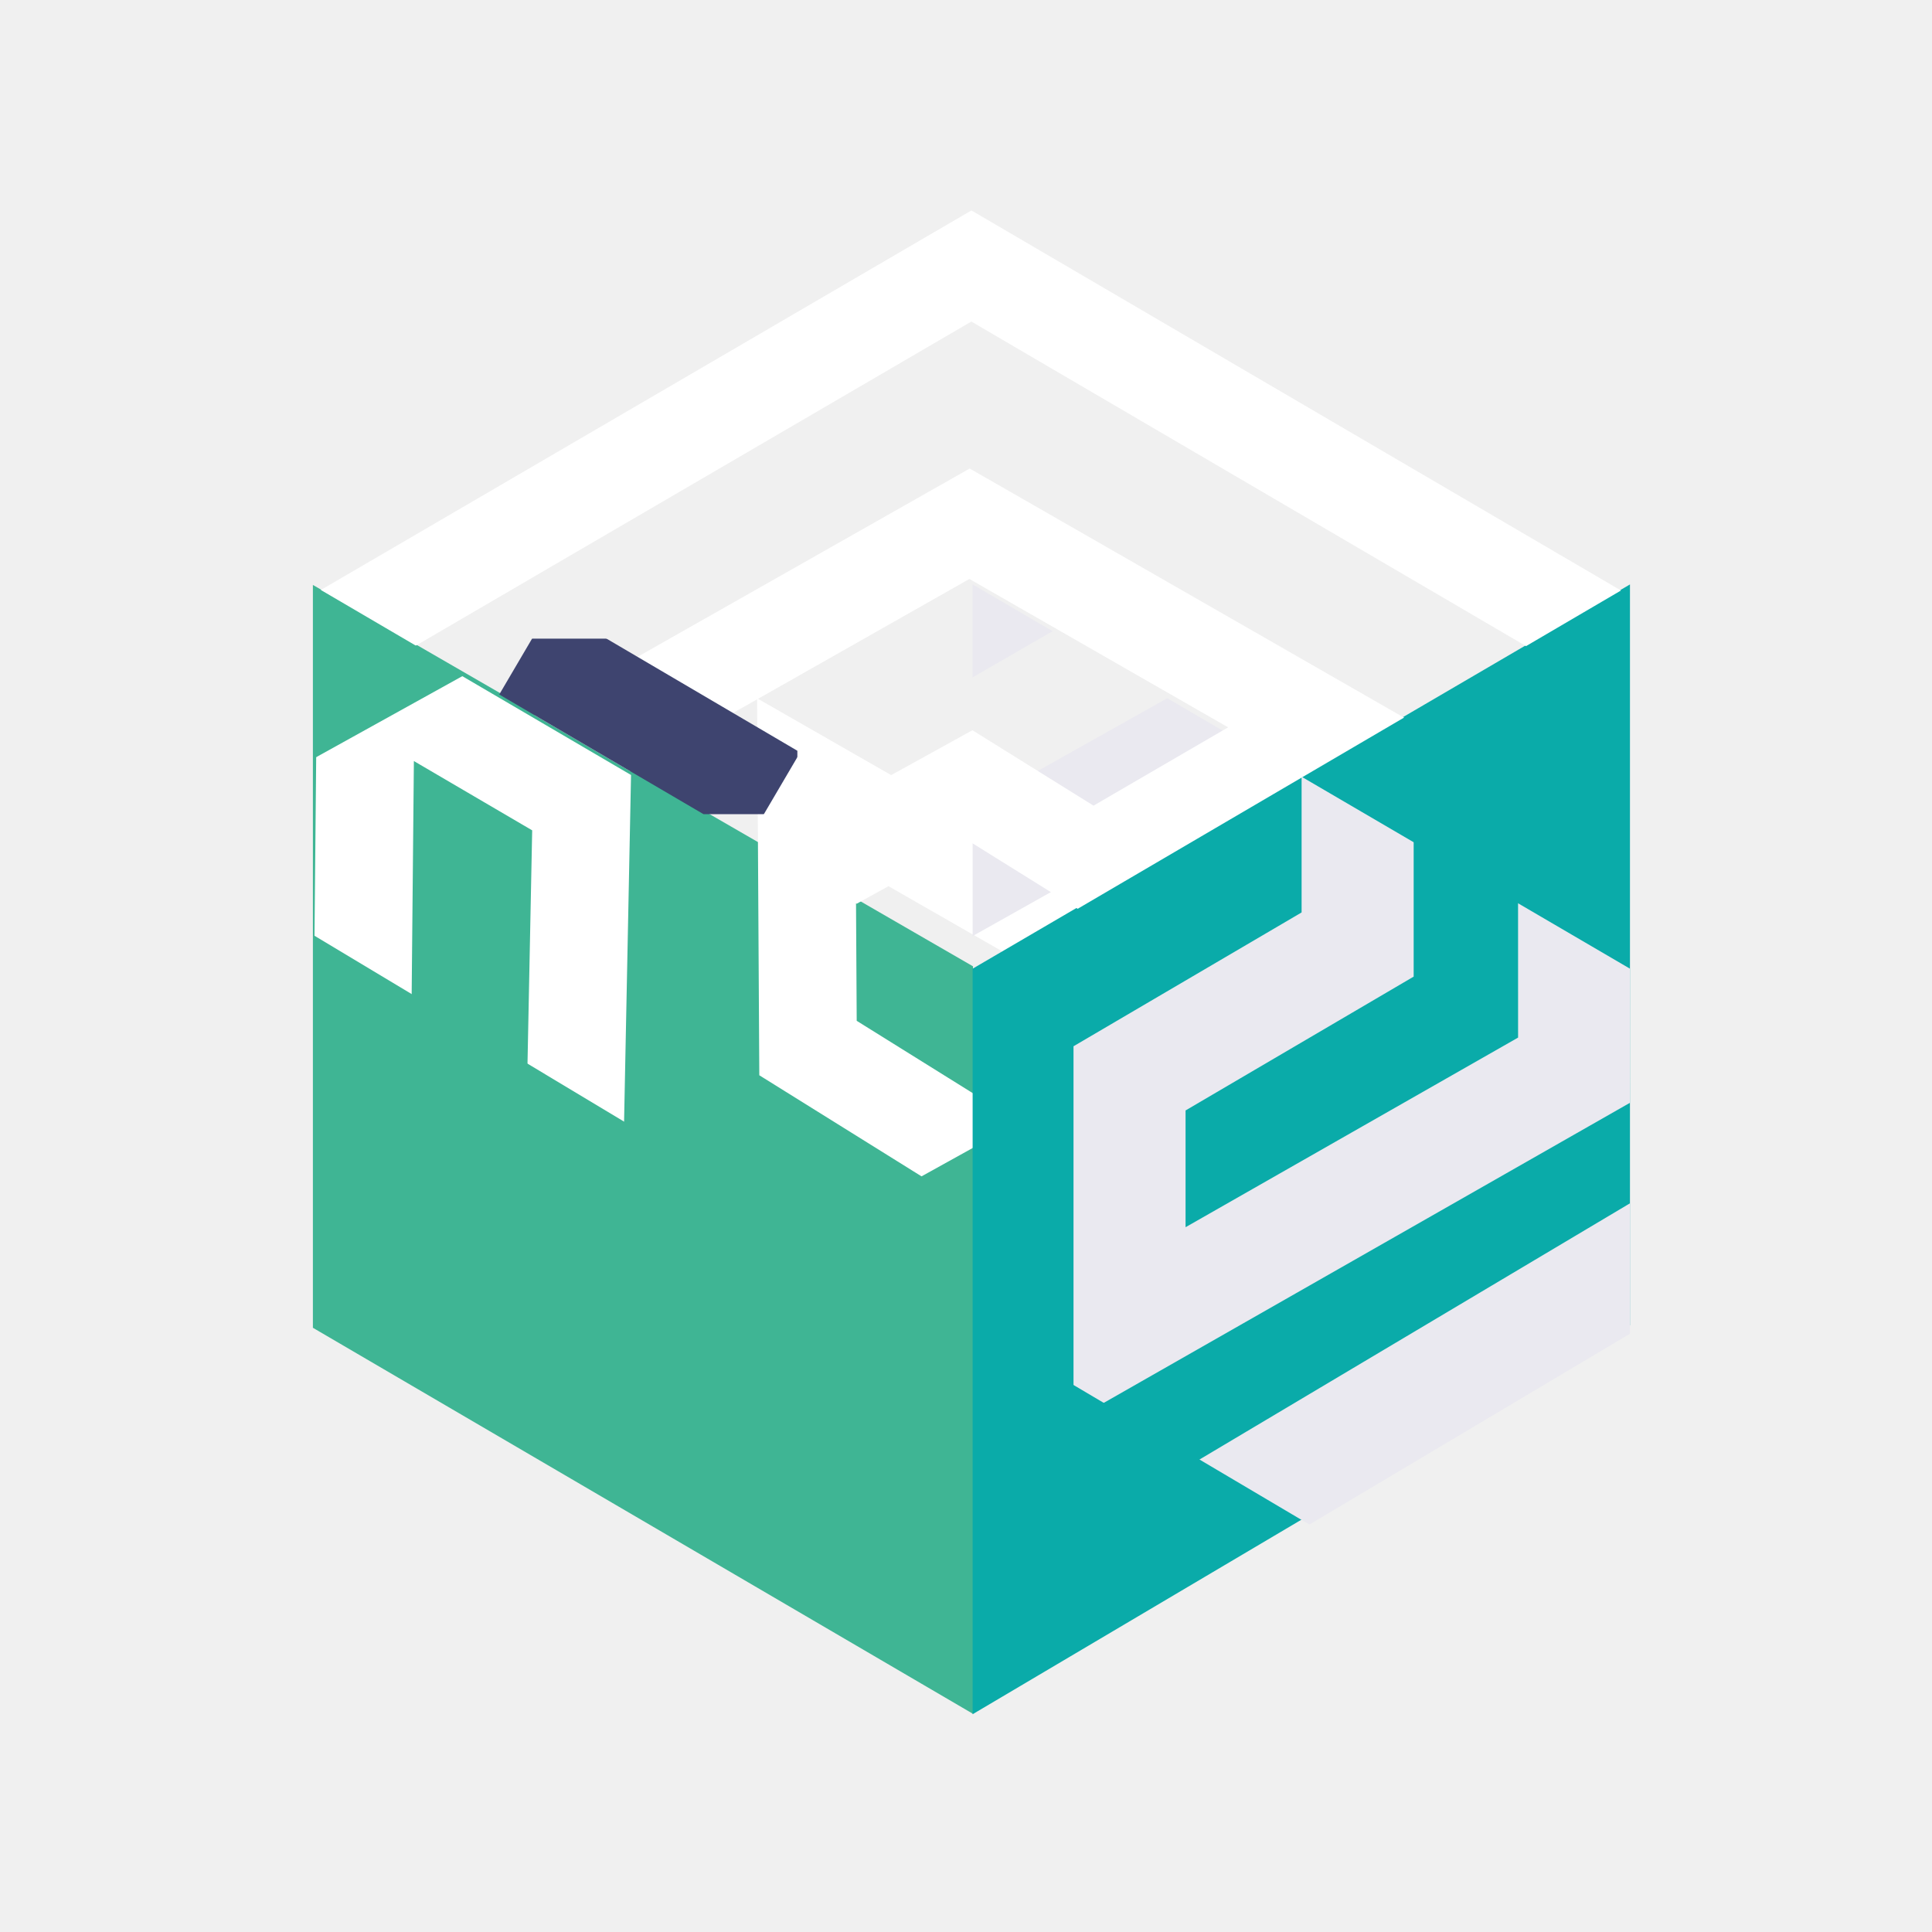
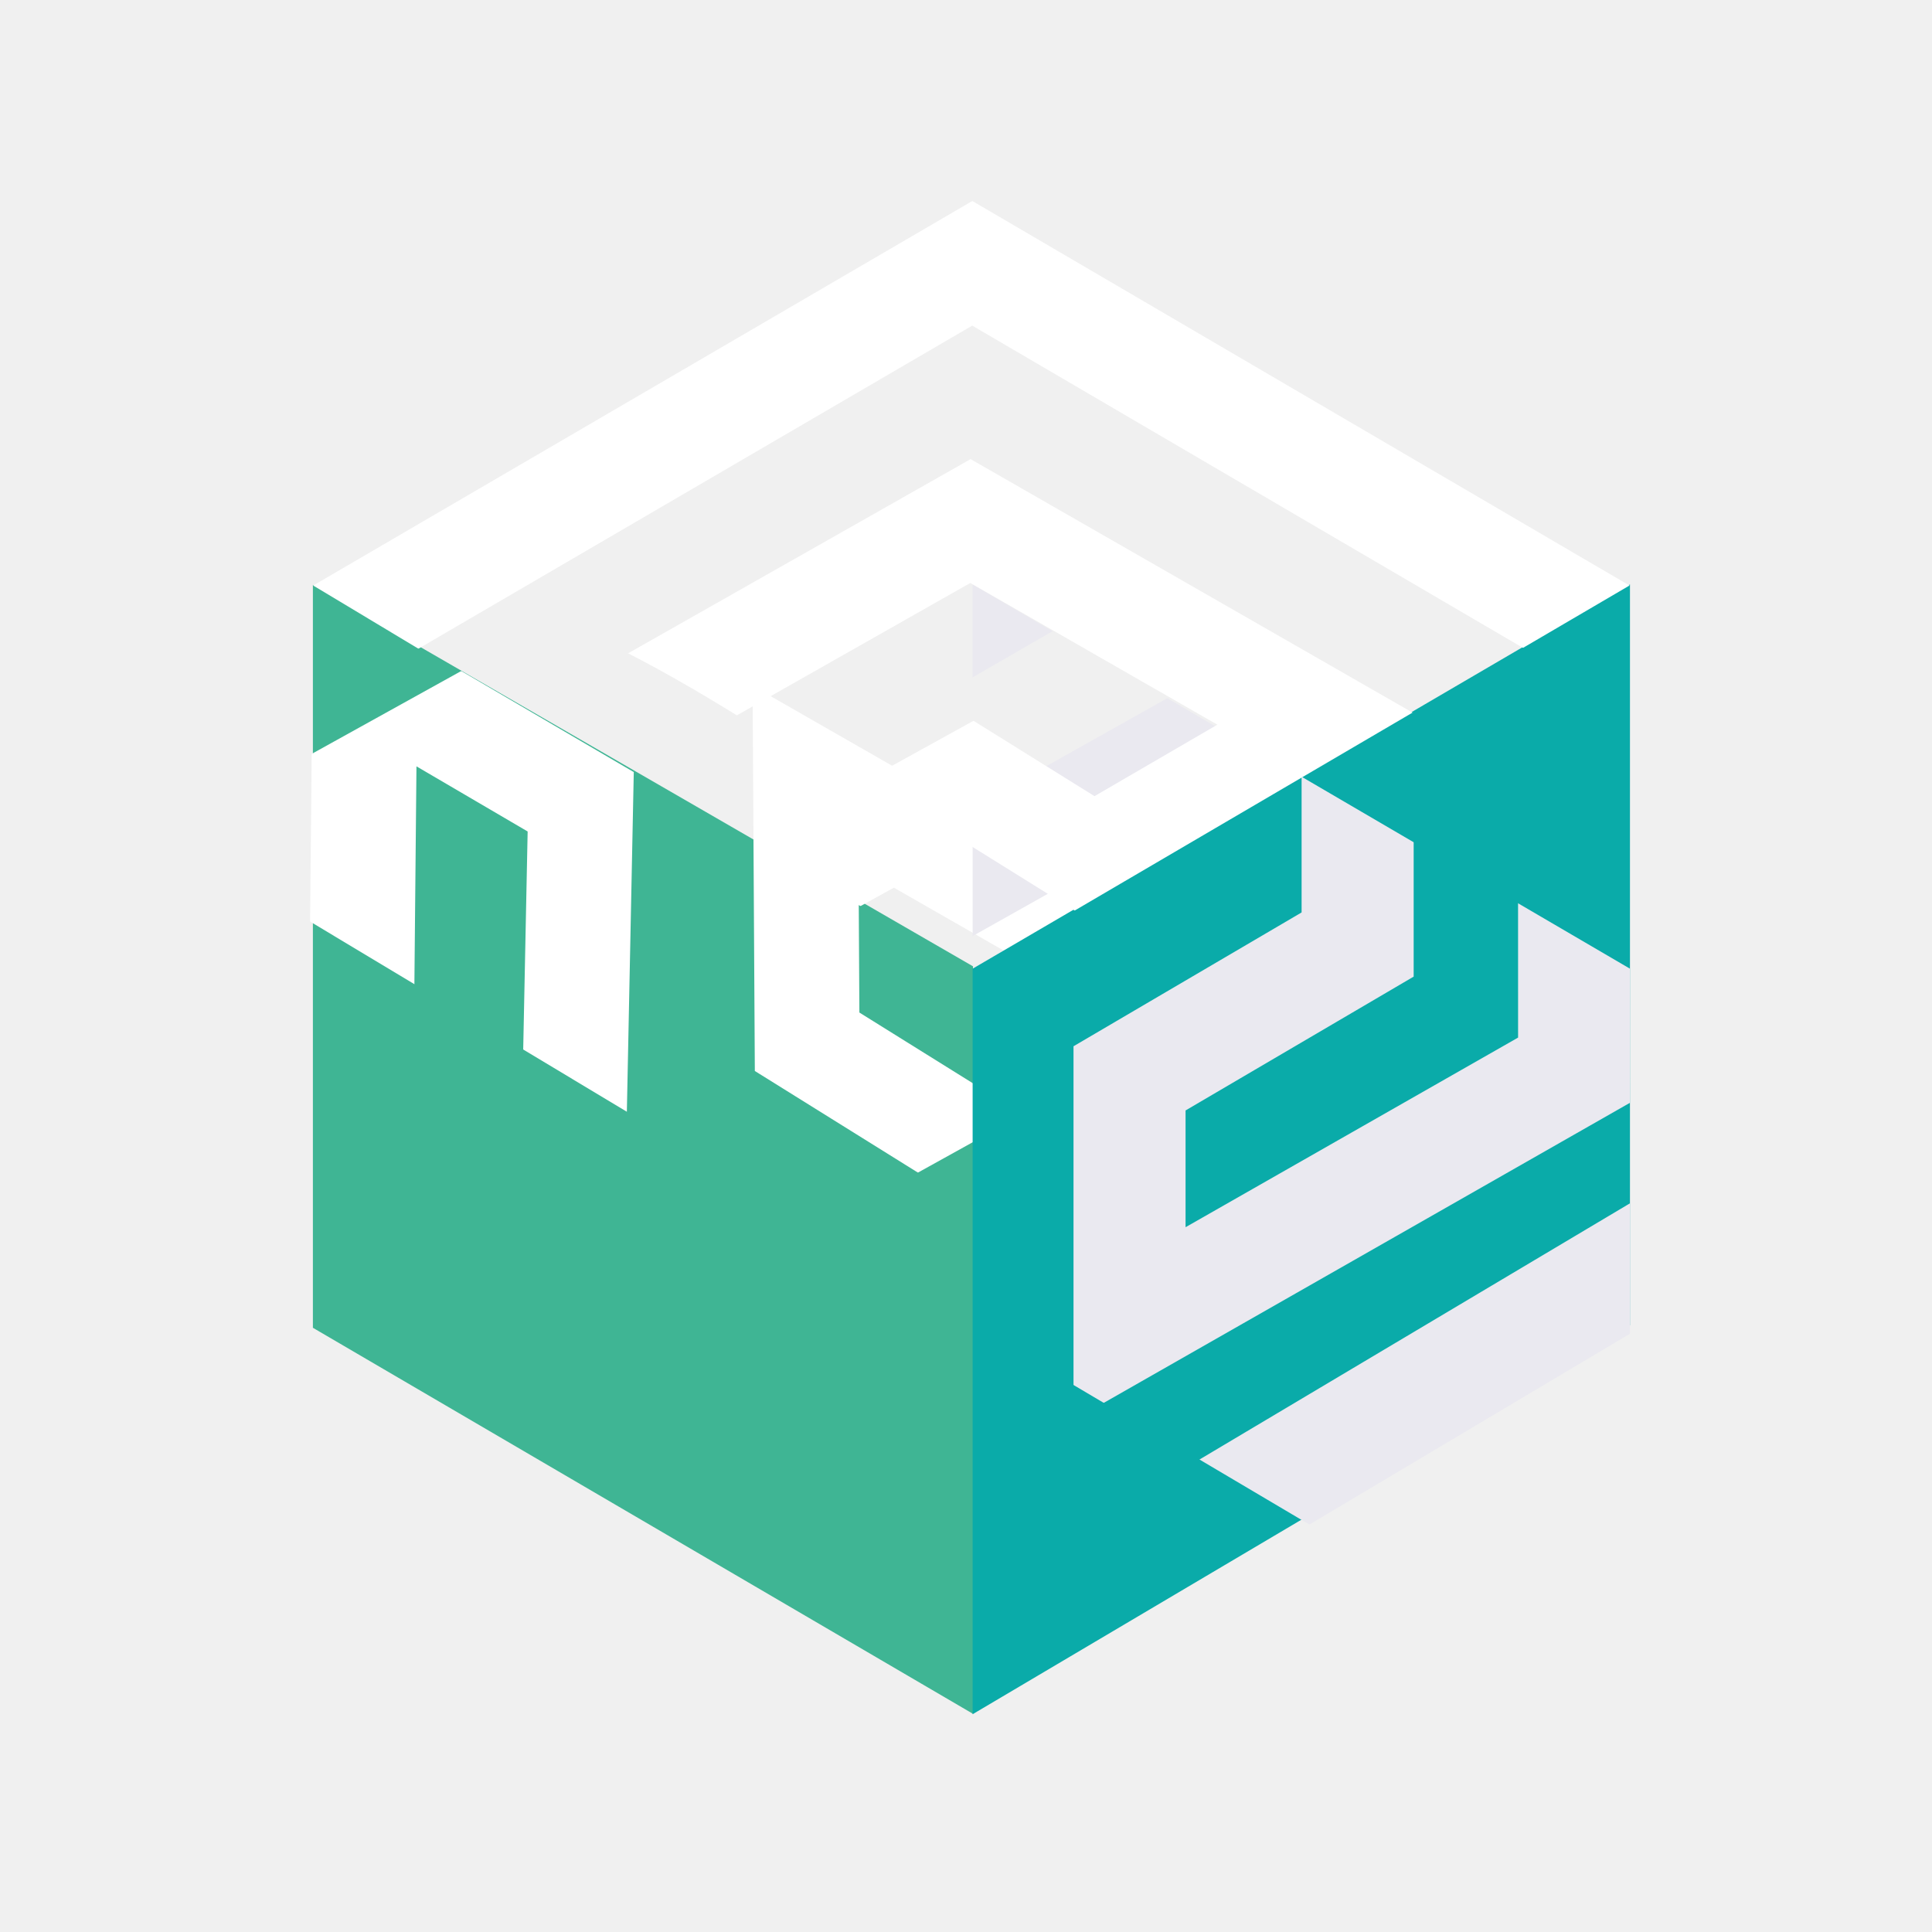
<svg xmlns="http://www.w3.org/2000/svg" xmlns:xlink="http://www.w3.org/1999/xlink" width="2155px" height="2155px" viewBox="0 0 2155 2155" version="1.1">
  <defs>
    <polygon id="path-1" points="736.511 1260.074 0.216 834.666 0.216 0.875 736.511 431.494" />
    <polygon id="path-3" points="733.558 1260.232 0.354 831.627 0.354 0.039 733.558 433.856" />
-     <polygon id="path-5" points="736.083 0.098 1471.324 430.849 736.083 861.6 0.843 430.849" />
+     <path d="M736.083,0.098 L975.704,140.483 L959.717,261.219 C959.717,261.219 1109.635,360.29 1202.381,391.041 C1262.558,410.993 1243.486,294.036 1243.486,294.036 L1471.324,430.849 L736.083,861.6 L0.843,430.849 L736.083,0.098 Z" id="path-5" />
  </defs>
  <g id="icon-dark" stroke="none" stroke-width="1" fill="none" fill-rule="evenodd">
    <g id="Cube-Main" transform="translate(1083.218, 1066.562) scale(-1, -1) translate(-1083.218, -1066.562) translate(346.7185, 220.5625)">
      <g id="triange" transform="translate(734.1969, 0.031032)">
        <mask id="mask-2" fill="white">
          <use xlink:href="#path-1" />
        </mask>
        <use id="Rectangle-5" fill="#3FB594" xlink:href="#path-1" />
-         <polyline id="Path-5" stroke="#FFFFFF" stroke-width="109" fill-rule="nonzero" mask="url(#mask-2)" transform="translate(285.0952, 800.0278) scale(1, -1) rotate(299) translate(-285.0952, -800.0278) " points="1240.445 1021.935 972.875 1078.74 548.587 827.399 194.007 1033.359 -325.332 729.166 -72.679 594.975 186.785 739.222 446.299 597.347 -65.306 287.586 -829.358 715.508 183.584 1312.47 1399.548 623.277" />
+         <polyline id="Path-5" stroke="#FFFFFF" stroke-width="117" fill-rule="nonzero" mask="url(#mask-2)" transform="translate(286.0952, 807.0278) scale(1, -1) rotate(299) translate(-286.0952, -807.0278) " points="1241.445 1028.935 968.627 1088.649 544.34 837.308 195.007 1040.359 -324.332 736.166 -71.679 601.975 187.785 746.222 447.299 604.347 -64.306 294.586 -828.358 722.508 184.584 1319.47 1400.548 630.277" />
        <path d="M44.648,647.049 L44.648,379.334" id="Path-2" stroke="#FFFFFF" stroke-width="138" fill-rule="nonzero" mask="url(#mask-2)" />
      </g>
      <g id="circle" transform="translate(1.263369, 0.436885)">
        <mask id="mask-4" fill="white">
          <use xlink:href="#path-3" />
        </mask>
        <use id="Rectangle-5" fill="#0AABA9" transform="translate(366.9557, 630.1355) scale(-1, 1) translate(-366.9557, -630.1355) " xlink:href="#path-3" />
        <polyline id="Path-5" stroke="#EAE9F0" stroke-width="125" fill-rule="nonzero" mask="url(#mask-4)" points="1060.665 -343.728 1057.3 1041.798 62.774 1616.117 62.638 718.475 558.541 435.673 558.54 709.294 304.114 858.572 304.114 1180.931 806.685 898.635 802.274 19.892 -177.537 603.058 -160.293 1998.43" />
      </g>
      <g id="square" transform="translate(0.168183, 829.2926)">
        <mask id="mask-6" fill="white">
          <use xlink:href="#path-5" />
        </mask>
        <g id="Rectangle-5" />
-         <polyline id="Path-5" stroke="#FFFFFF" stroke-width="107" fill-rule="nonzero" mask="url(#mask-6)" points="-645.536 173.529 553.766 -505.75 1493.367 70.835 738.097 499.083 342.709 272.319 600.757 122.179 736.51 206.734 993.585 64.751 536.809 -213.995 -244.401 212.88 736.036 786.576 1897.978 108.734" />
-         <g id="Group" mask="url(#mask-6)" fill-rule="nonzero" stroke="#3E446F" stroke-width="122">
-           <g transform="translate(957.369, 191.1907)" id="Path-3">
-             <path d="M0.554,0.243 L278.291,163.4" />
-           </g>
+         <polyline id="Path-5" stroke="#FFFFFF" stroke-width="120" fill-rule="nonzero" mask="url(#mask-6)" points="1492.367 73.835 737.097 502.083 341.709 275.319 599.757 125.179 735.51 209.734 992.585 67.751 535.809 -210.995 -245.401 215.88 735.036 789.576 1896.978 111.734" />
+         <g id="Group" mask="url(#mask-6)">
+           <g transform="translate(957.369, 191.1907)" />
        </g>
      </g>
    </g>
  </g>
</svg>
